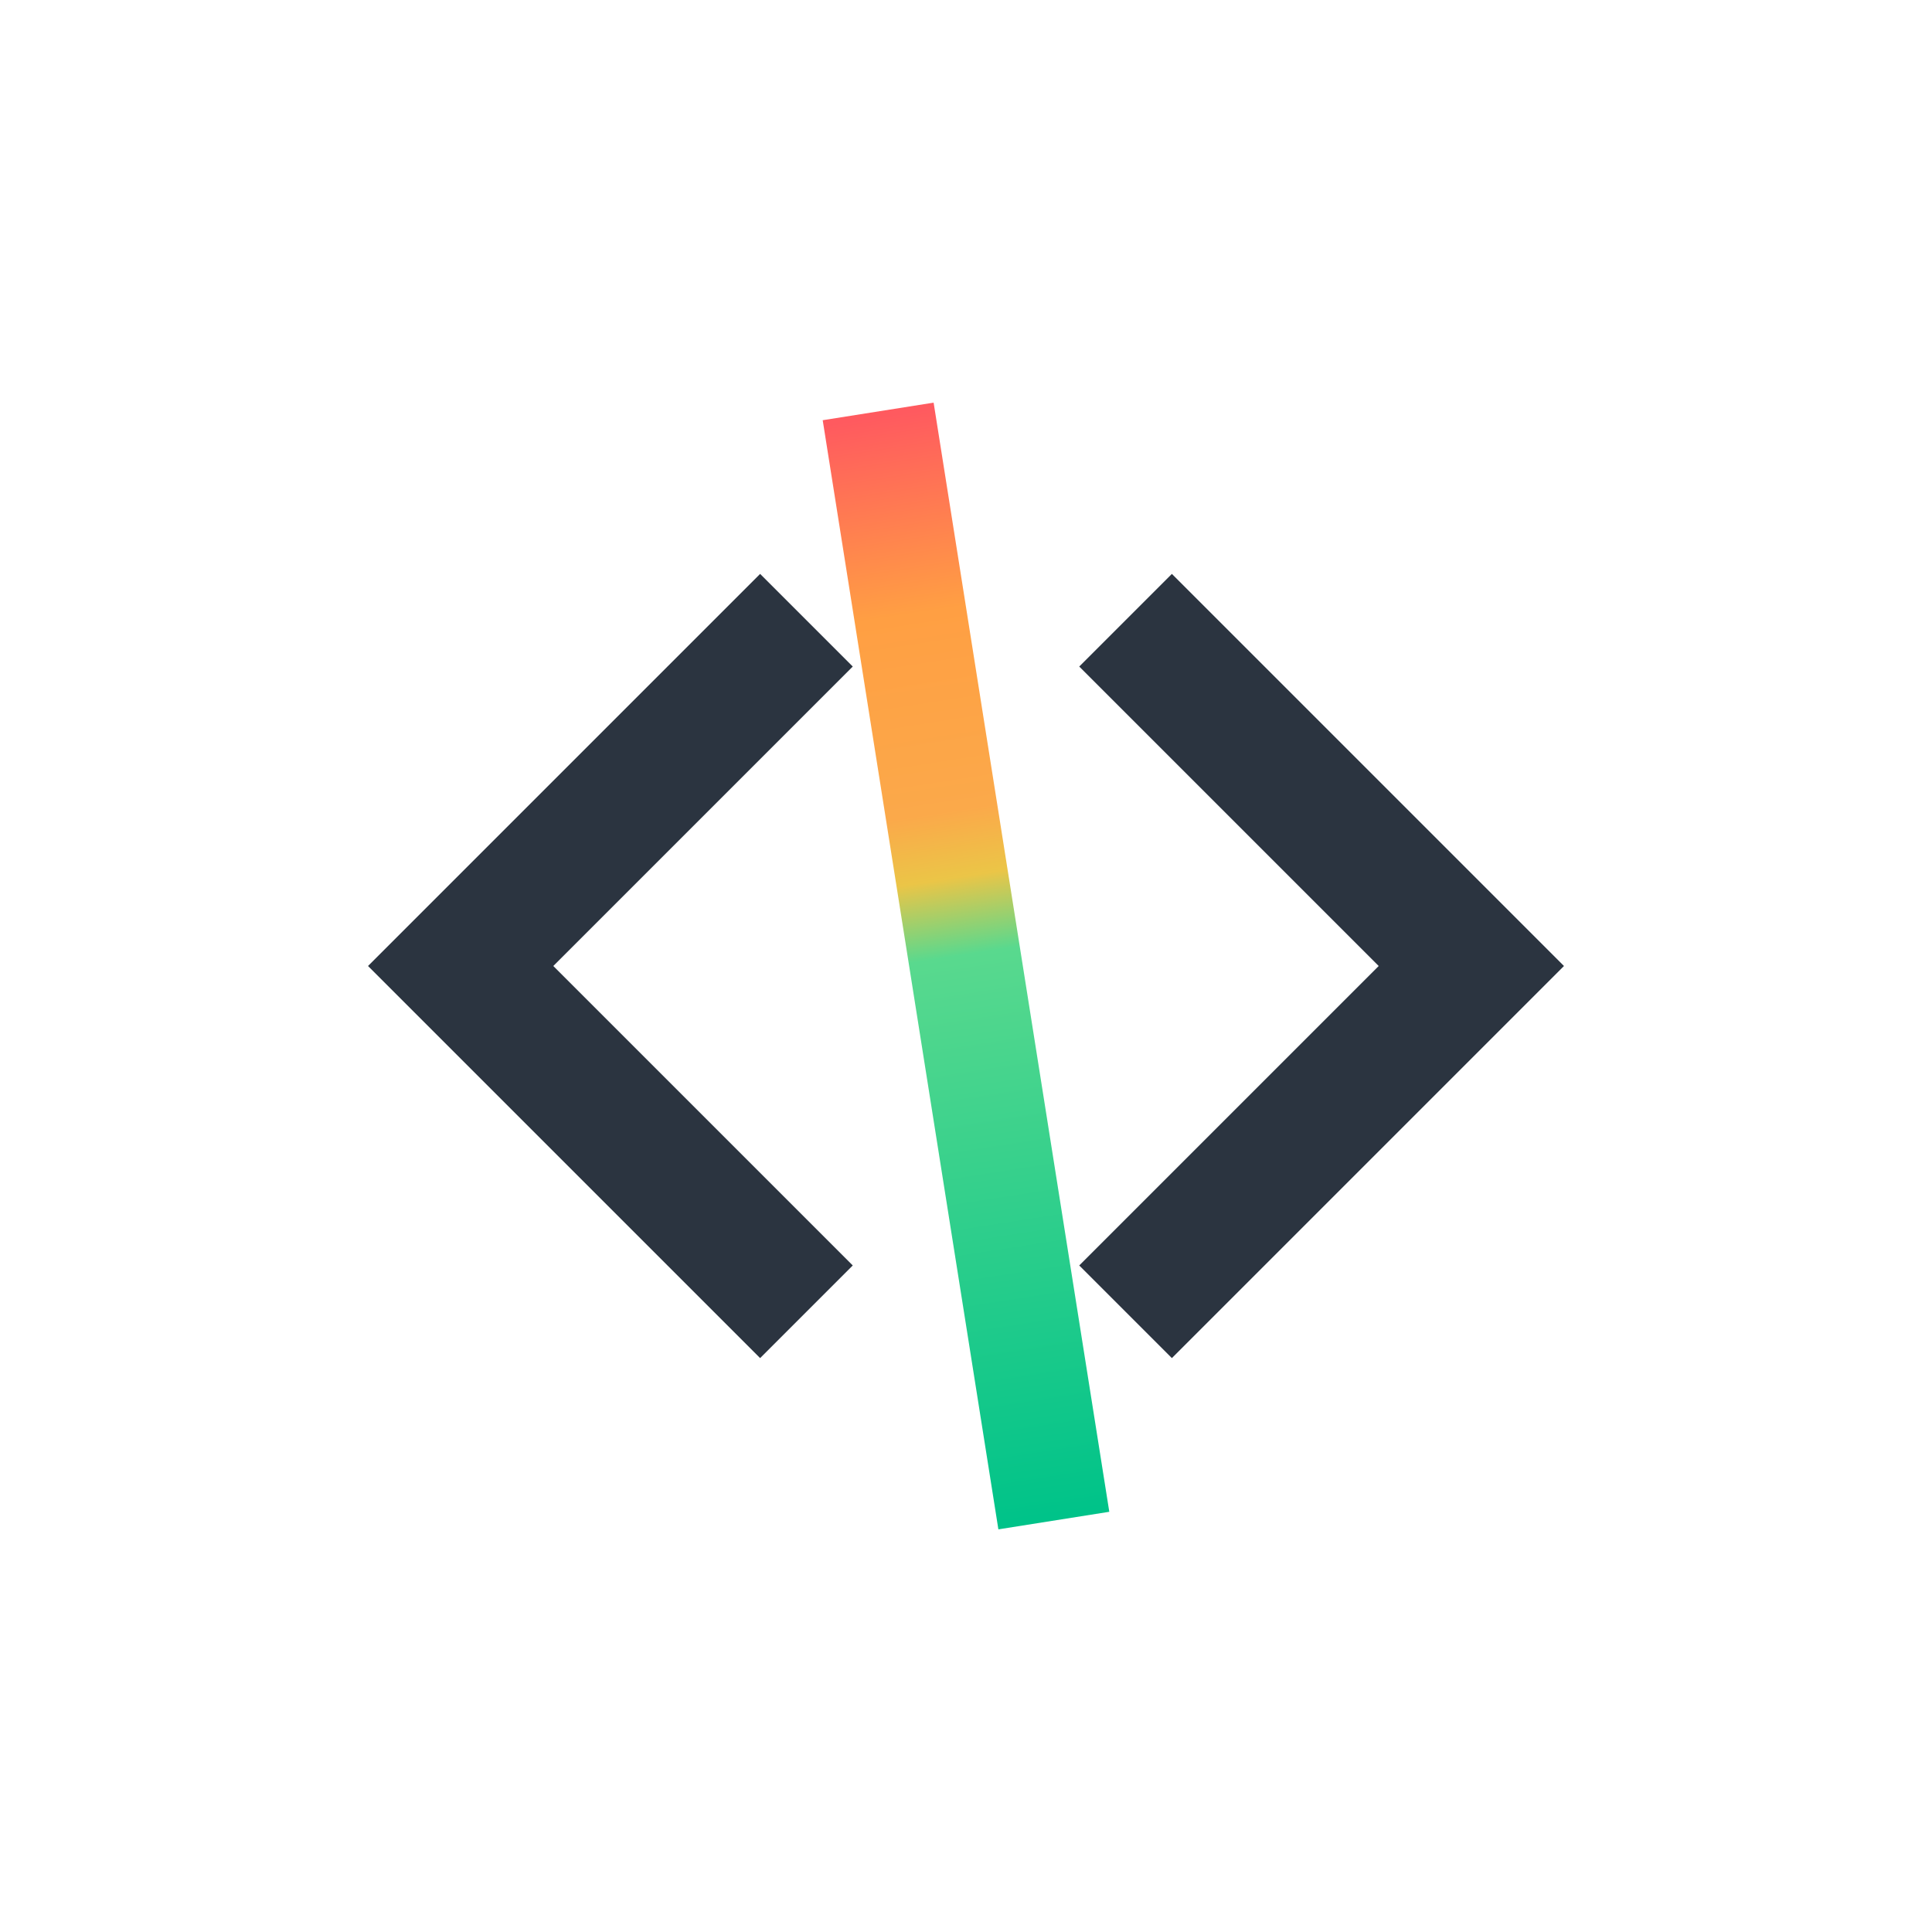
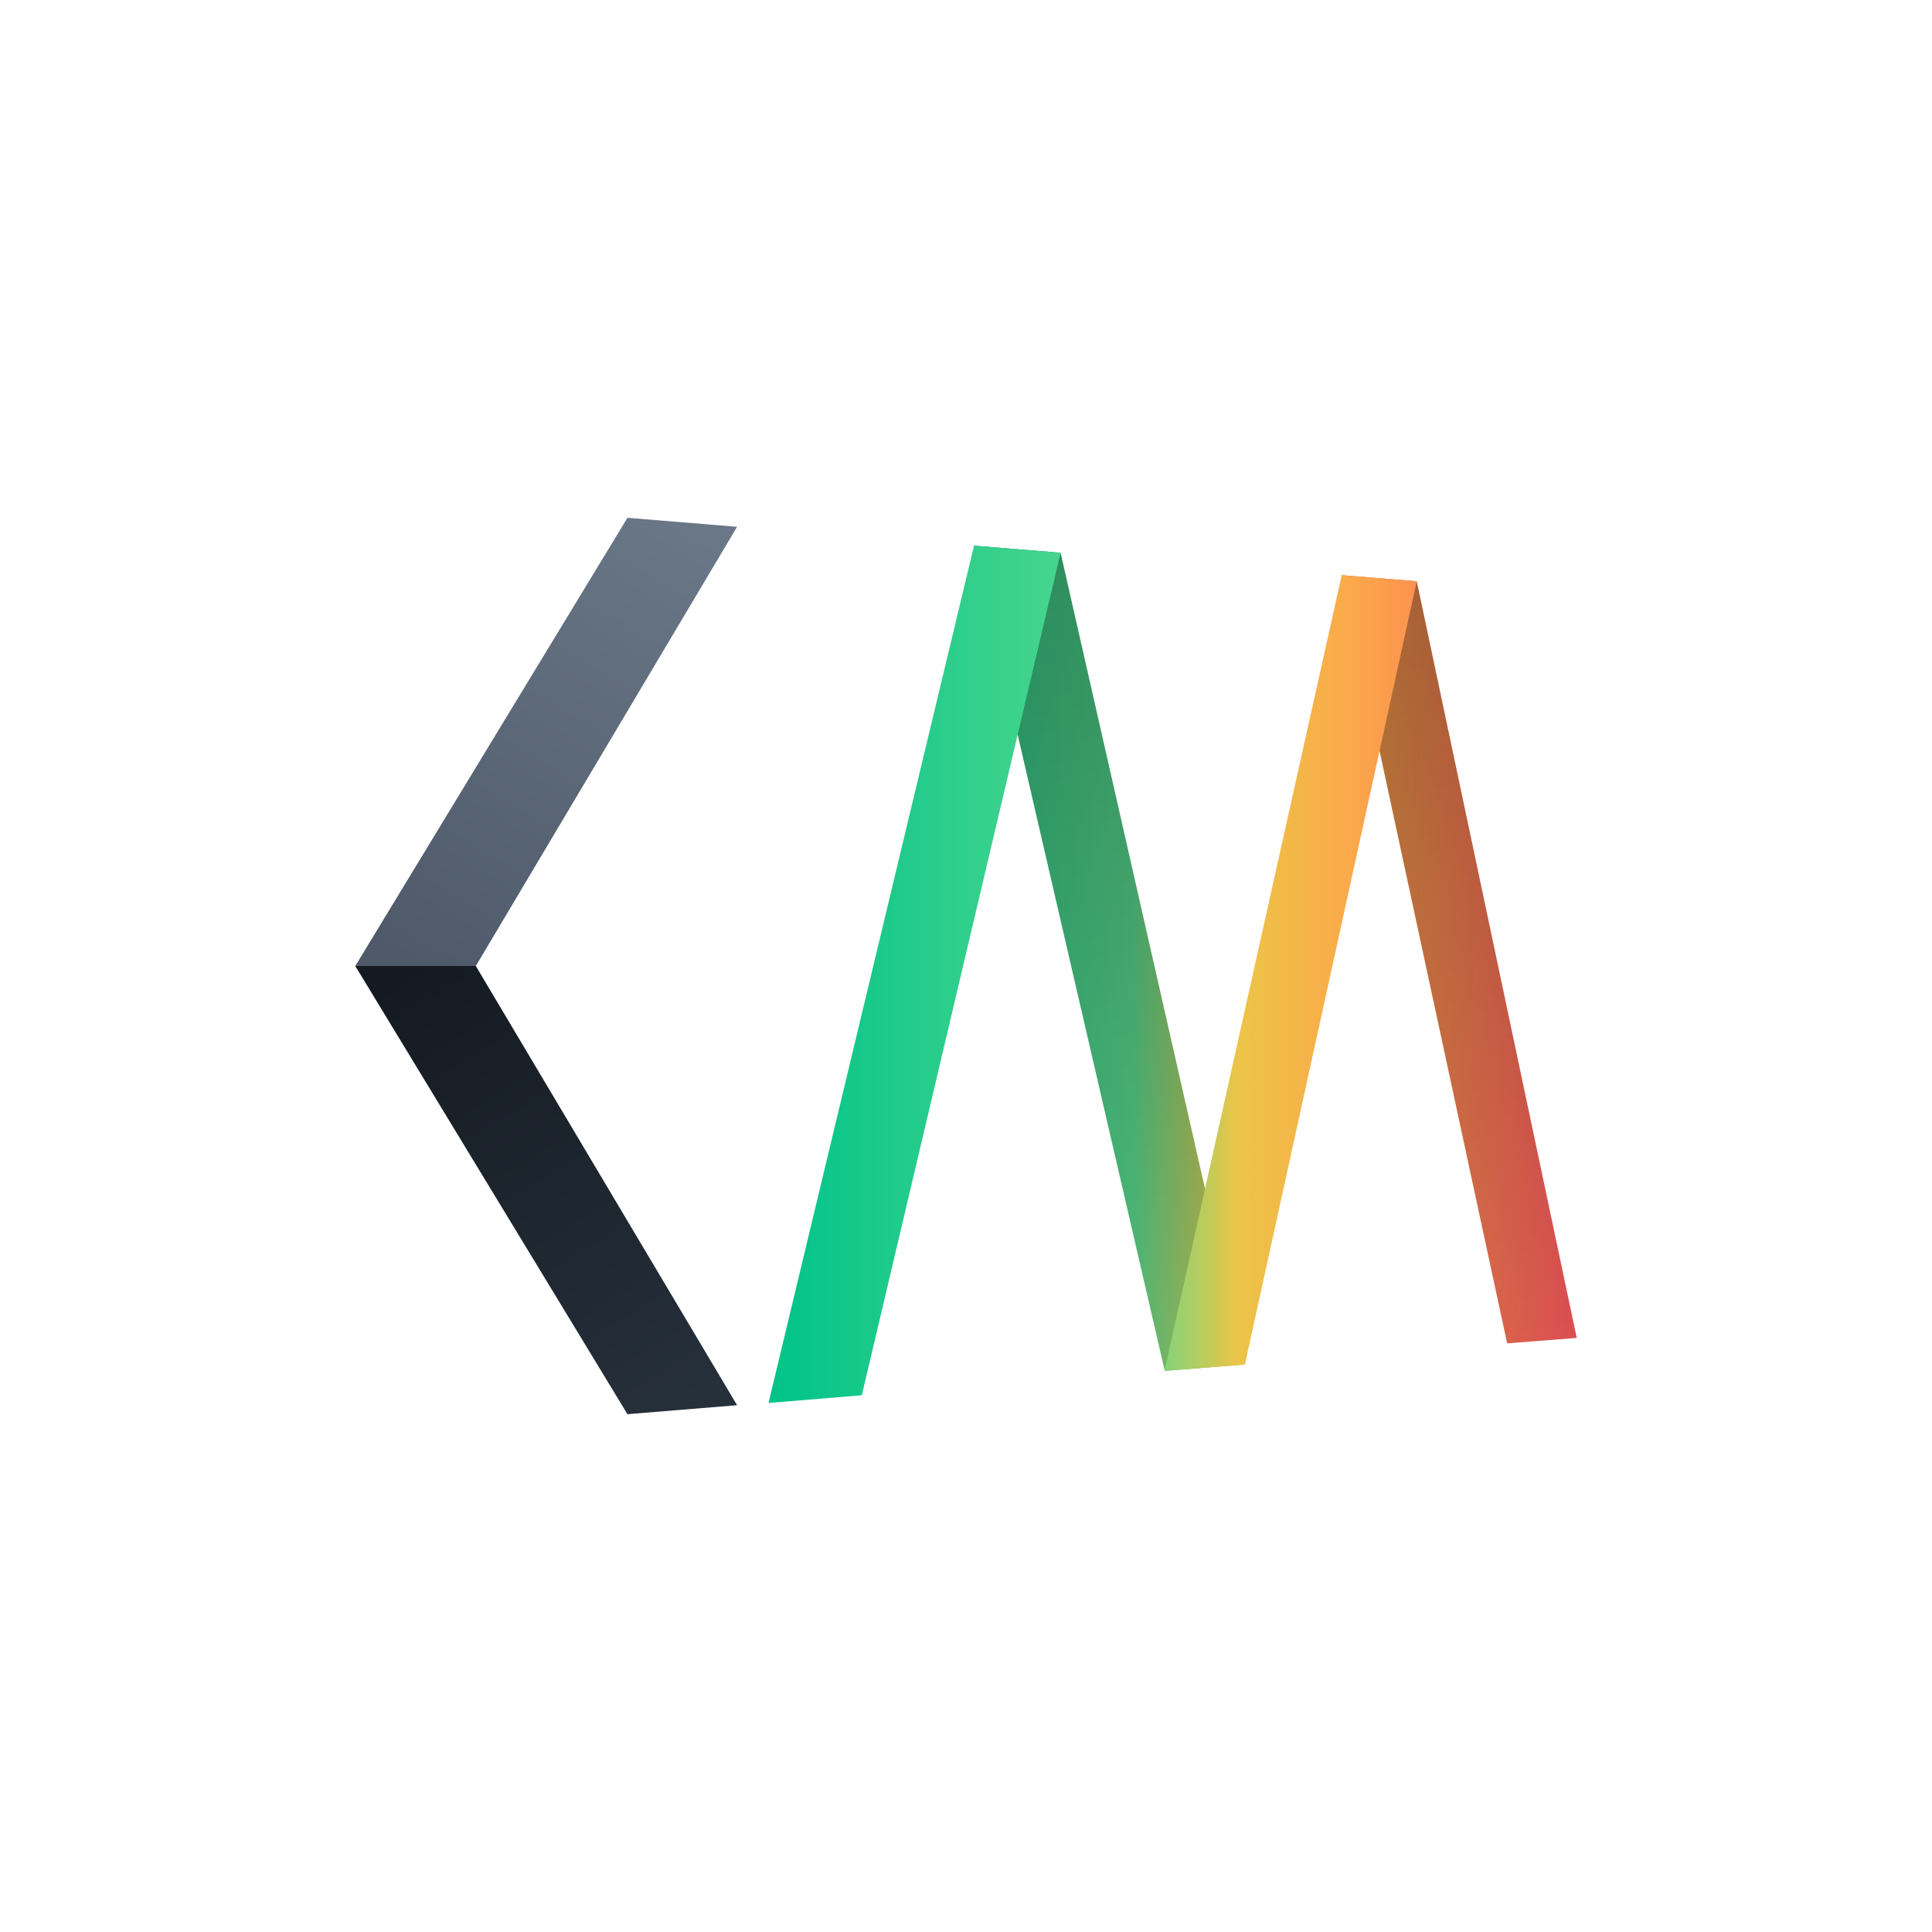
- <svg xmlns="http://www.w3.org/2000/svg" version="1.2" baseProfile="tiny-ps" viewBox="0 0 32 32">
+ <svg xmlns="http://www.w3.org/2000/svg" version="1.2" baseProfile="tiny-ps" viewBox="0 0 64 64">
  <defs>
-     <linearGradient id="needle" x1="0.5" y1="1" x2="0.5" y2="0">
+     <linearGradient id="risk" gradientUnits="userSpaceOnUse" x1="14.77" y1="16" x2="39.91" y2="16">
      <stop offset="0" stop-color="#00C389" />
-       <stop offset="0.51" stop-color="#59D98E" />
+       <stop offset="0.45" stop-color="#59D98E" />
      <stop offset="0.58" stop-color="#EBC547" />
-       <stop offset="0.64" stop-color="#FBA94A" />
-       <stop offset="0.82" stop-color="#FF9F43" />
+       <stop offset="0.72" stop-color="#FBA94A" />
      <stop offset="1" stop-color="#FF5A5F" />
    </linearGradient>
+     <linearGradient id="upper" gradientUnits="userSpaceOnUse" x1="12.06" y1="2.16" x2="3.74" y2="16">
+       <stop offset="0" stop-color="#6A7787" />
+       <stop offset="1" stop-color="#4E5A69" />
+     </linearGradient>
+     <linearGradient id="lower" gradientUnits="userSpaceOnUse" x1="12.06" y1="29.84" x2="3.74" y2="16">
+       <stop offset="0" stop-color="#26303B" />
+       <stop offset="1" stop-color="#141A21" />
+     </linearGradient>
+     <linearGradient id="k1" gradientUnits="userSpaceOnUse" x1="22.5" y1="3" x2="28.35" y2="28.53">
+       <stop offset="0" stop-color="#000000" stop-opacity="0.34" />
+       <stop offset="1" stop-color="#000000" stop-opacity="0.14" />
+     </linearGradient>
+     <linearGradient id="k3" gradientUnits="userSpaceOnUse" x1="33.79" y1="3.91" x2="38.86" y2="27.68">
+       <stop offset="0" stop-color="#000000" stop-opacity="0.34" />
+       <stop offset="1" stop-color="#000000" stop-opacity="0.14" />
+     </linearGradient>
  </defs>
-   <rect x="0" y="0" width="32" height="32" fill="#FFFFFF" />
-   <g transform="translate(16 16) scale(0.62) translate(-16 -16)">
-     <polyline points="10.5,8 2.5,16 10.5,24" fill="none" stroke="#2B3440" stroke-width="3.5" stroke-linecap="square" stroke-linejoin="miter" />
-     <polyline points="21.5,8 29.5,16 21.5,24" fill="none" stroke="#2B3440" stroke-width="3.5" stroke-linecap="square" stroke-linejoin="miter" />
-     <g transform="rotate(-9 16 16)">
-       <rect x="14.5" y="1" width="3" height="30" fill="url(#needle)" />
-     </g>
+   <rect x="0" y="0" width="64" height="64" fill="#FFFFFF" />
+   <g transform="translate(32.0 32.0) scale(1.062) translate(-20.89 -16.0)">
+     <polygon points="10.33,29.98 1.84,16.00 5.60,16.00 13.75,29.70" fill="url(#lower)" />
+     <polygon points="13.75,2.30 10.33,2.02 1.84,16.00 5.60,16.00" fill="url(#upper)" />
+     <polygon points="23.84,3.11 21.14,2.89 27.09,28.63 29.59,28.43" fill="url(#risk)" />
+     <polygon points="23.84,3.11 21.14,2.89 27.09,28.63 29.59,28.43" fill="url(#k1)" />
+     <polygon points="34.95,4.00 32.61,3.81 37.77,27.77 39.94,27.60" fill="url(#risk)" />
+     <polygon points="34.95,4.00 32.61,3.81 37.77,27.77 39.94,27.60" fill="url(#k3)" />
+     <polygon points="17.64,29.39 23.84,3.11 21.14,2.89 14.73,29.63" fill="url(#risk)" />
+     <polygon points="29.59,28.43 34.95,4.00 32.61,3.81 27.08,28.63" fill="url(#risk)" />
  </g>
</svg>
